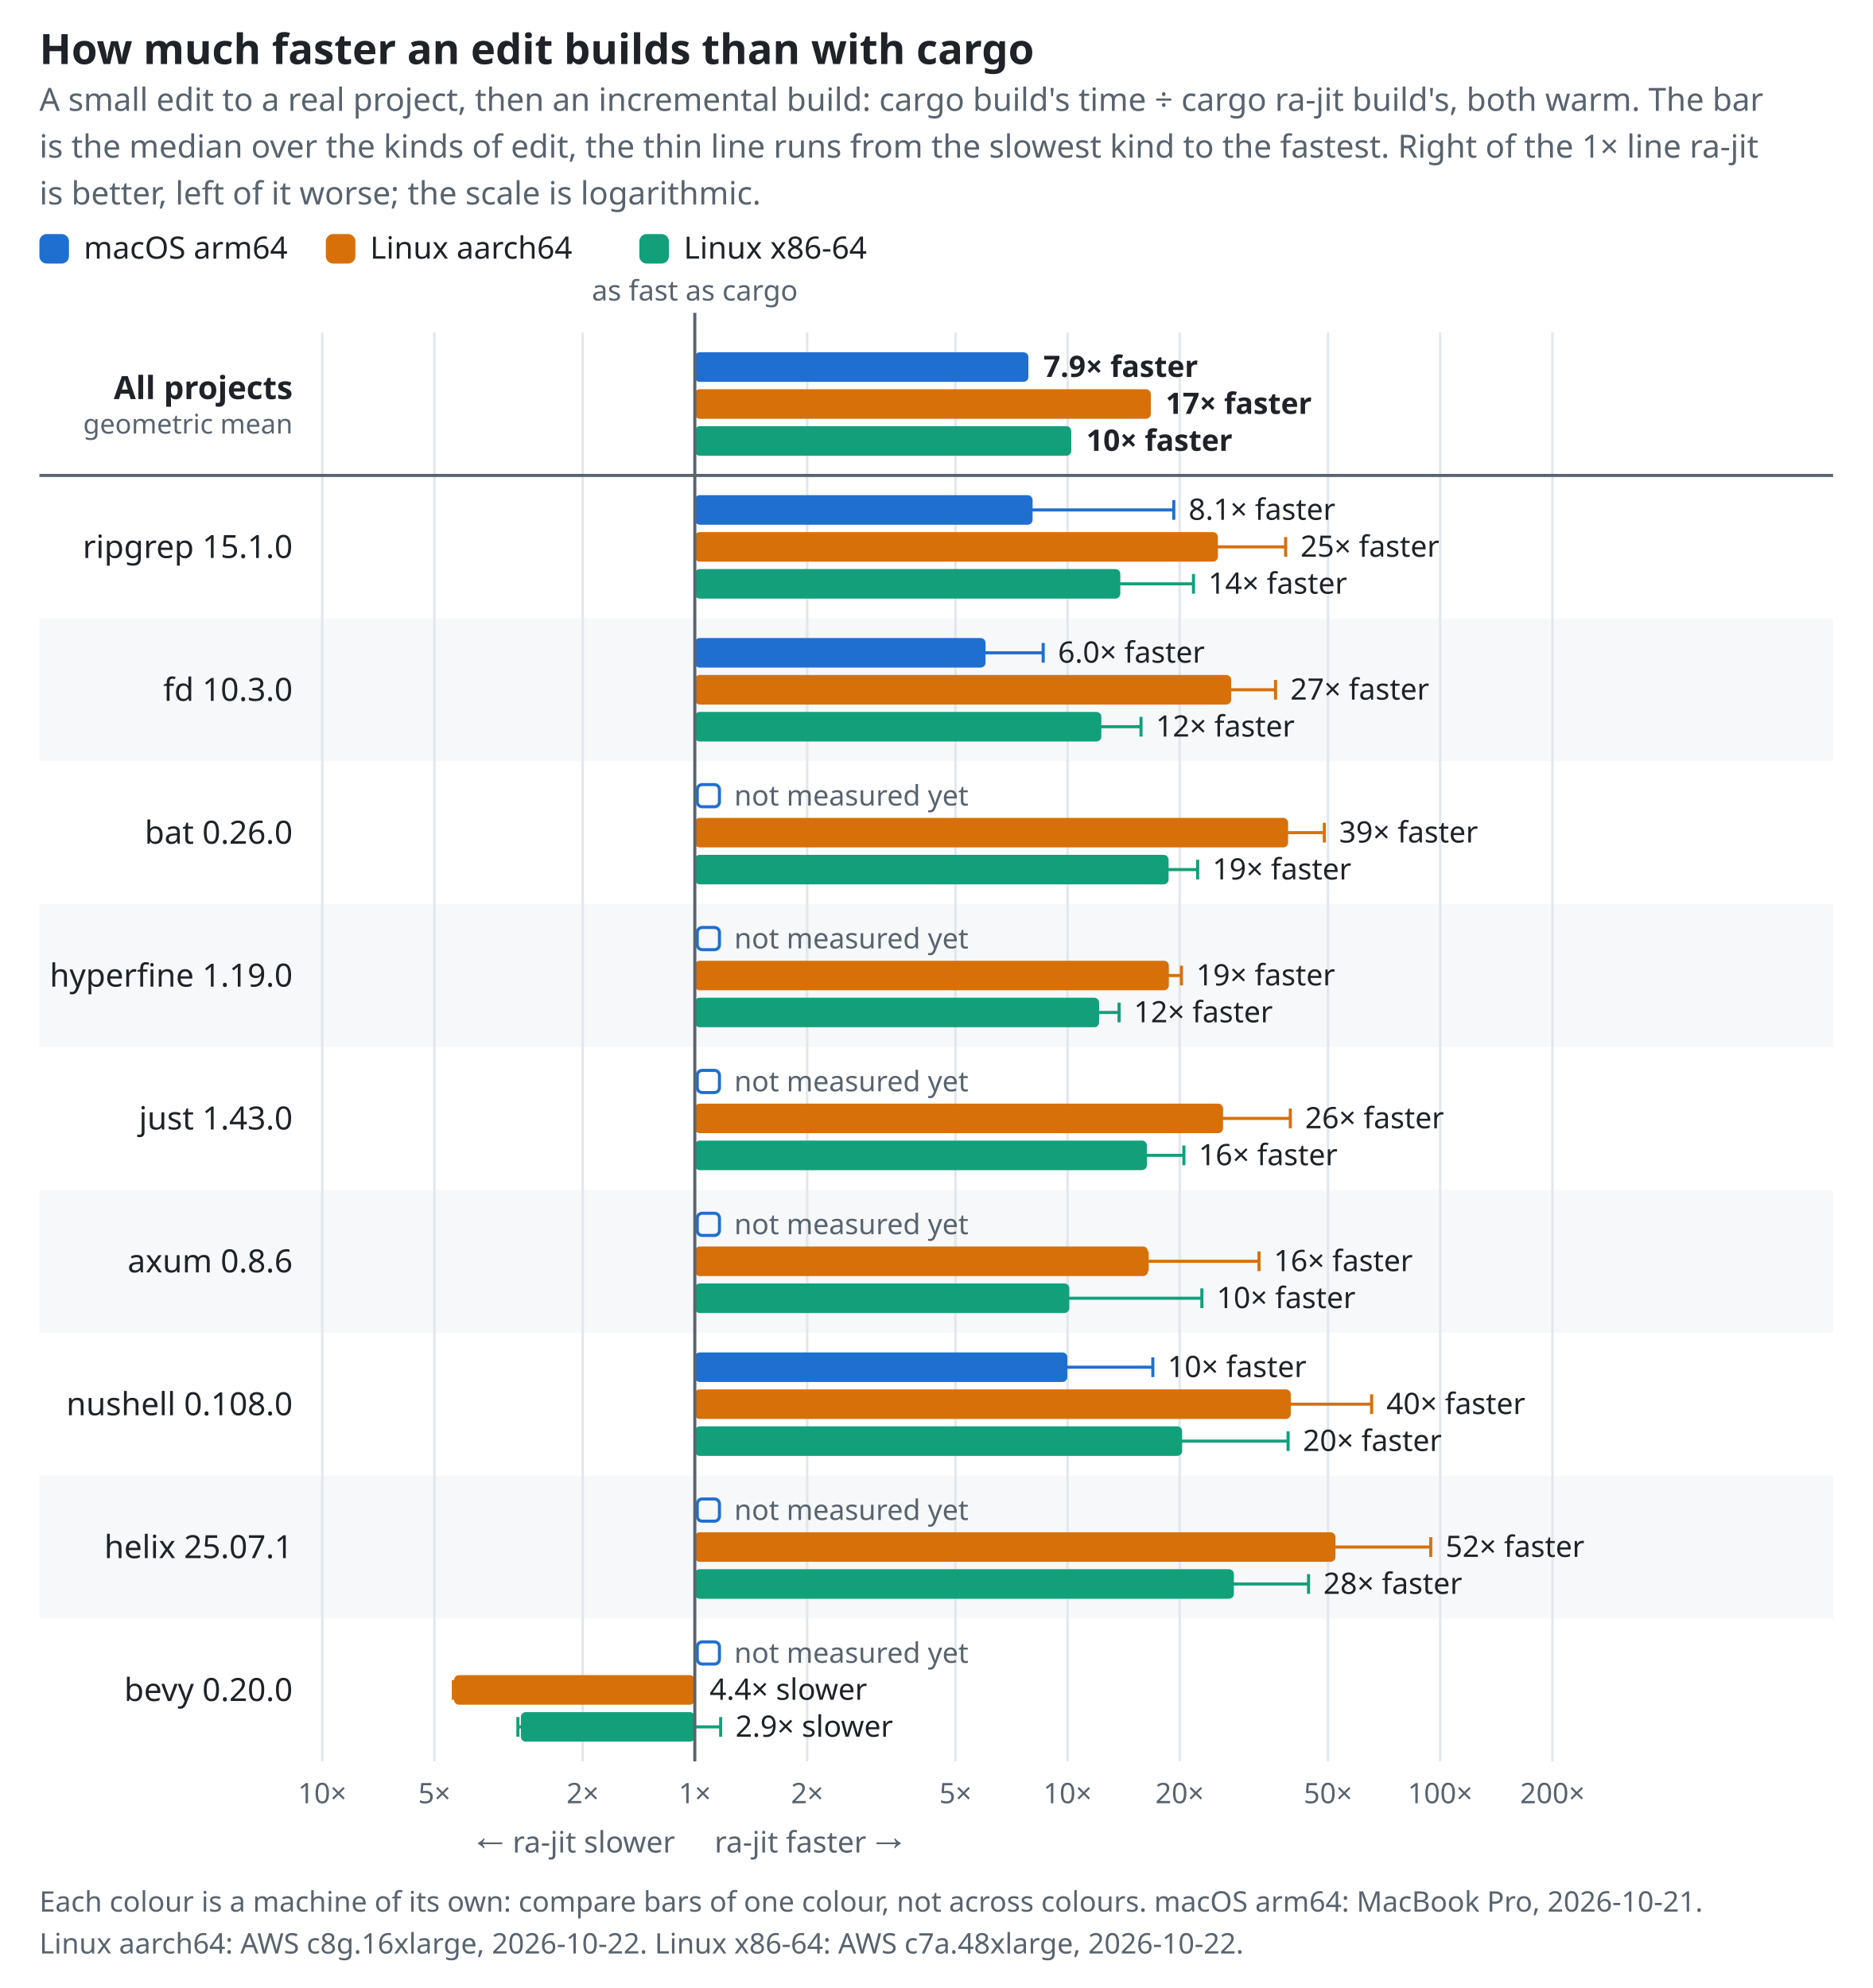
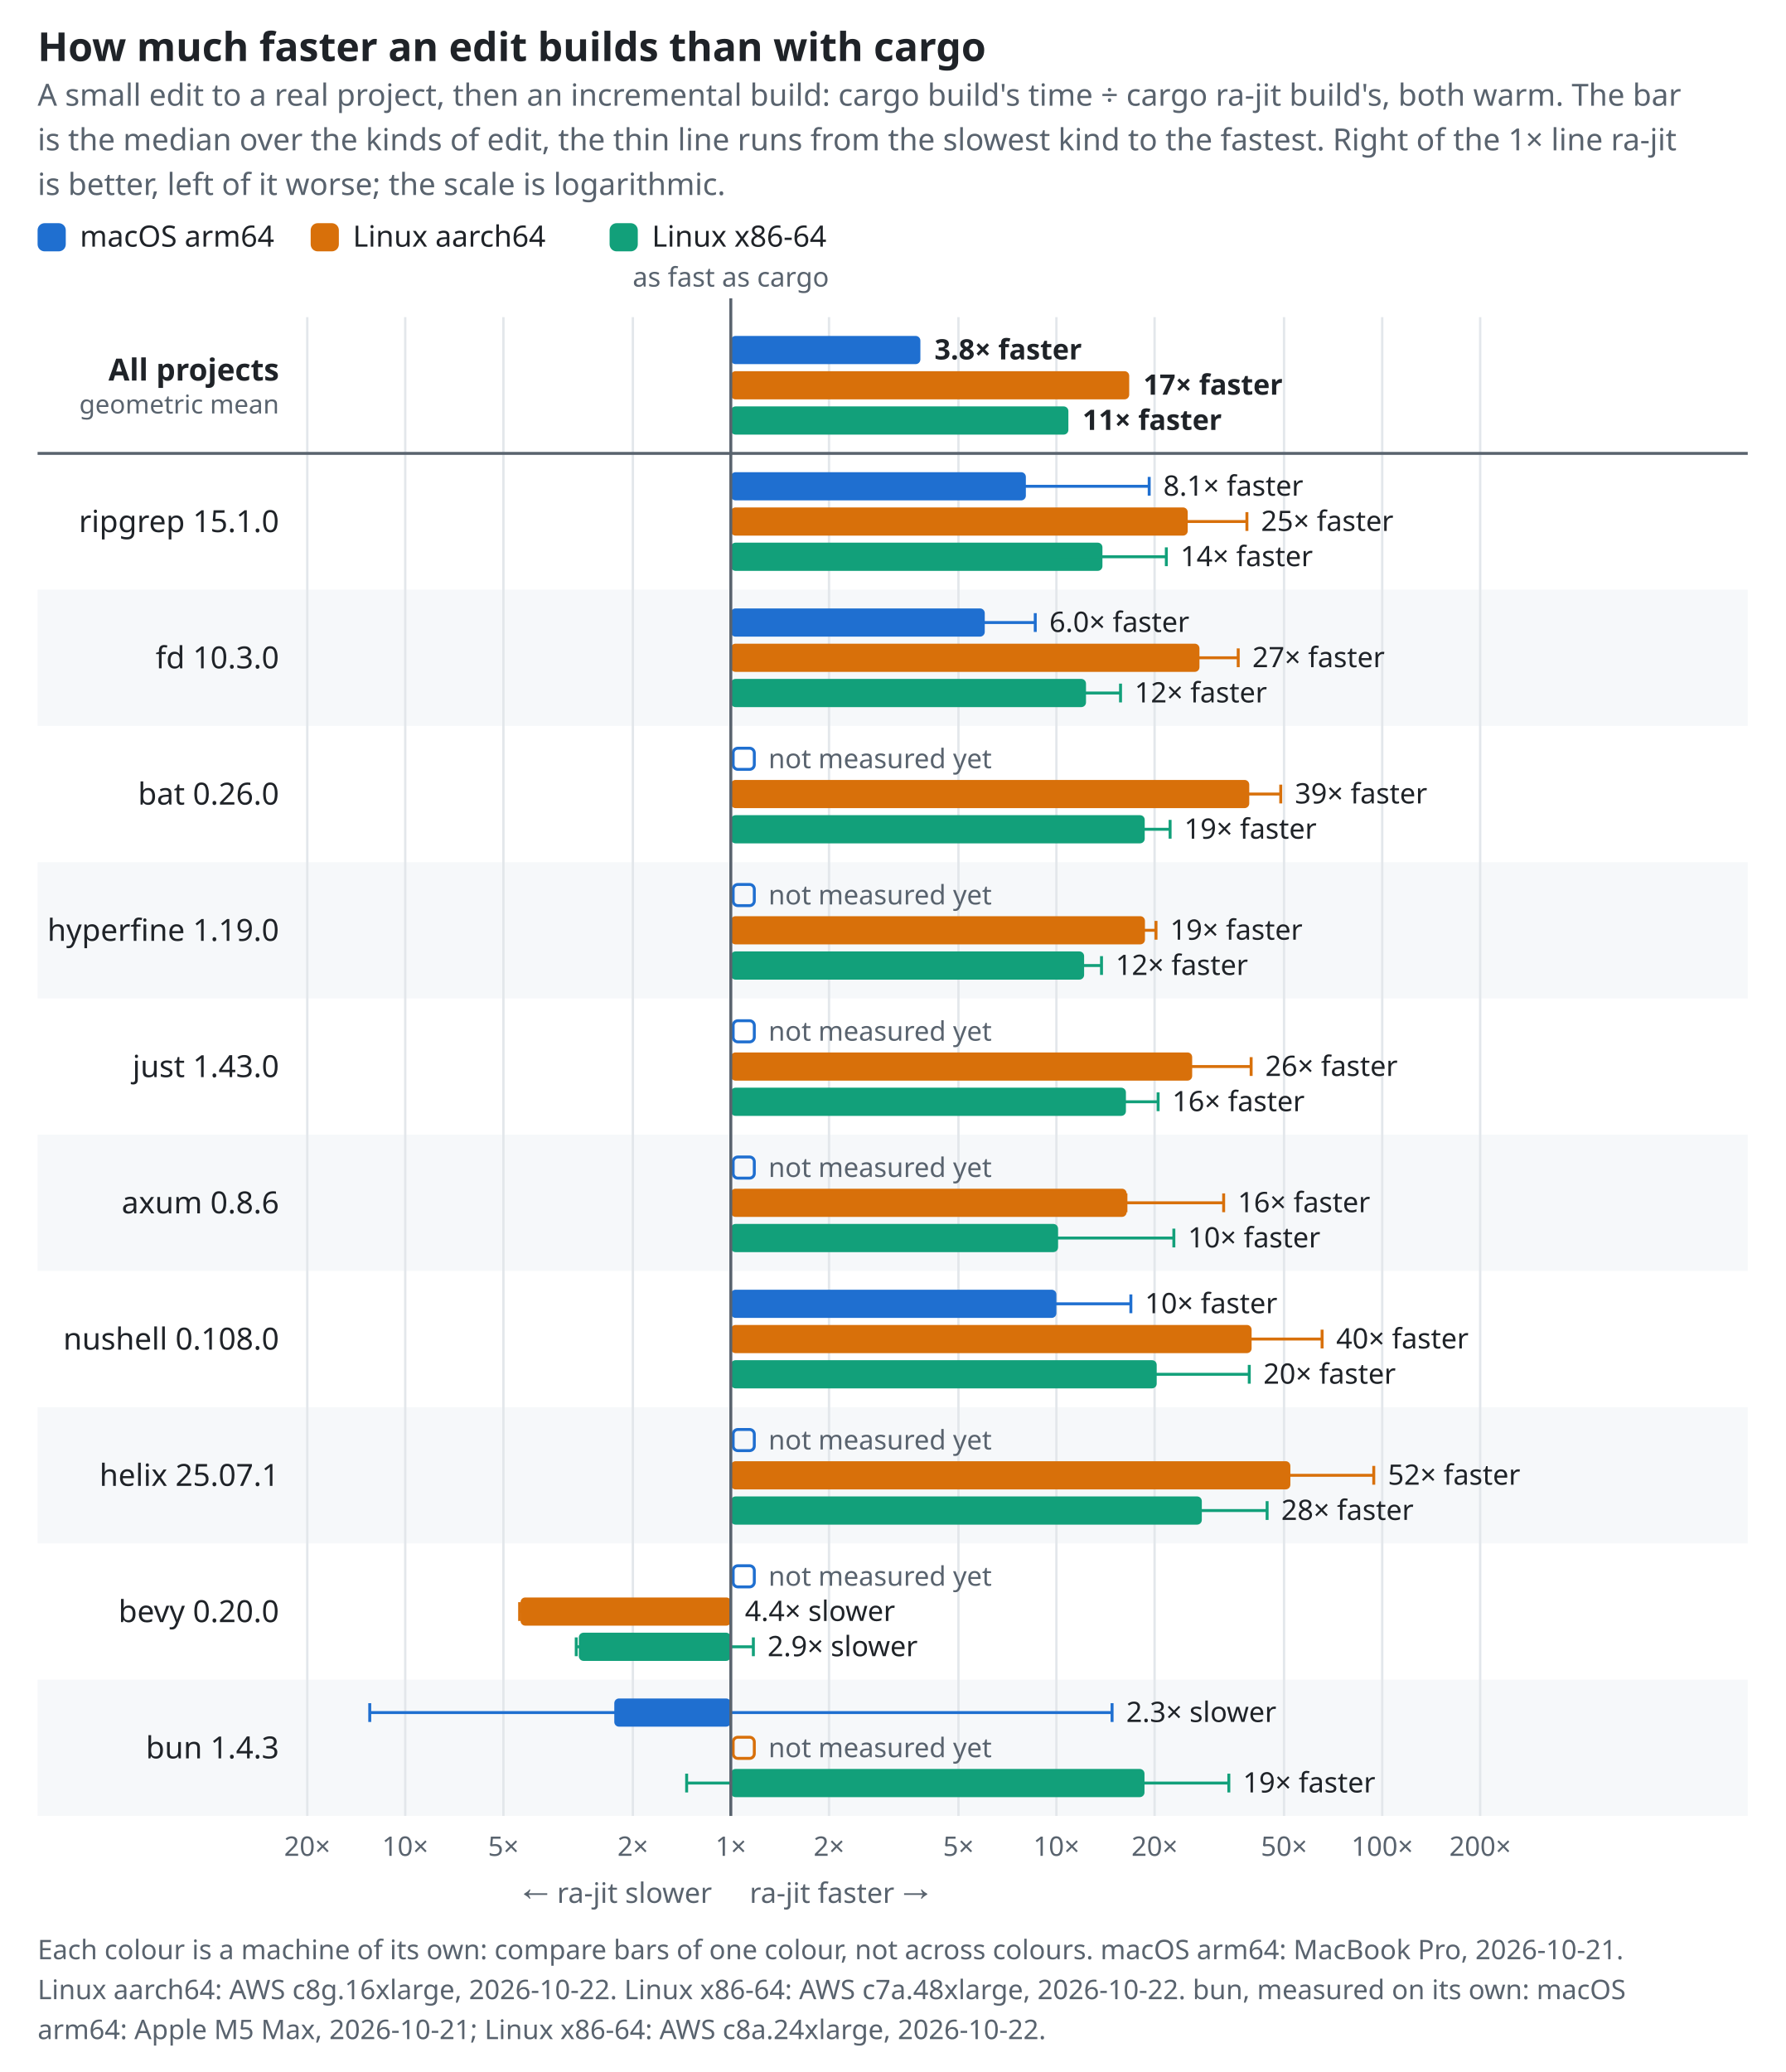
- <svg xmlns="http://www.w3.org/2000/svg" width="760" height="807" viewBox="0 0 760 807" role="img" aria-label="How much faster an edit builds than with cargo">
+ <svg xmlns="http://www.w3.org/2000/svg" width="760" height="882" viewBox="0 0 760 882" role="img" aria-label="How much faster an edit builds than with cargo">
  <style>text{font-family:-apple-system, BlinkMacSystemFont, 'Segoe UI', 'Noto Sans', Helvetica, Arial, sans-serif;fill:#1f2328}.d{fill:#59636e}.b{font-weight:600}.v{font-variant-numeric:tabular-nums}.g{stroke:#e3e7eb}.r{stroke:#59636e;stroke-width:1.25}.z{fill:#f6f8fa}.o{fill:none;stroke-width:1.25}.p0{fill:#1f6fd0}.w0{stroke:#1f6fd0}.p1{fill:#d8700a}.w1{stroke:#d8700a}.p2{fill:#12a07a}.w2{stroke:#12a07a}</style>
  <text x="16" y="26" font-size="17" class="b">How much faster an edit builds than with cargo</text>
  <text x="16" y="45" font-size="13" class="d">A small edit to a real project, then an incremental build: cargo build's time ÷ cargo ra-jit build's, both warm. The bar</text>
  <text x="16" y="64" font-size="13" class="d">is the median over the kinds of edit, the thin line runs from the slowest kind to the fastest. Right of the 1× line ra-jit</text>
  <text x="16" y="83" font-size="13" class="d">is better, left of it worse; the scale is logarithmic.</text>
  <rect x="16" y="95" width="12" height="12" rx="3" class="p0" />
  <text x="34" y="105" font-size="12.5">macOS arm64</text>
  <rect x="132.25" y="95" width="12" height="12" rx="3" class="p1" />
  <text x="150.2" y="105" font-size="12.5">Linux aarch64</text>
  <rect x="259.5" y="95" width="12" height="12" rx="3" class="p2" />
  <text x="277.5" y="105" font-size="12.5">Linux x86-64</text>
+   <rect x="16" y="715" width="728" height="58" class="z" />
  <rect x="16" y="599" width="728" height="58" class="z" />
  <rect x="16" y="483" width="728" height="58" class="z" />
  <rect x="16" y="367" width="728" height="58" class="z" />
  <rect x="16" y="251" width="728" height="58" class="z" />
-   <line x1="130.8" y1="135" x2="130.8" y2="715" class="g" />
-   <line x1="176.3" y1="135" x2="176.3" y2="715" class="g" />
-   <line x1="236.5" y1="135" x2="236.5" y2="715" class="g" />
-   <line x1="282" y1="135" x2="282" y2="715" class="g" />
-   <line x1="327.6" y1="135" x2="327.6" y2="715" class="g" />
-   <line x1="387.8" y1="135" x2="387.8" y2="715" class="g" />
-   <line x1="433.3" y1="135" x2="433.3" y2="715" class="g" />
-   <line x1="478.8" y1="135" x2="478.8" y2="715" class="g" />
-   <line x1="539" y1="135" x2="539" y2="715" class="g" />
-   <line x1="584.5" y1="135" x2="584.5" y2="715" class="g" />
-   <line x1="630.1" y1="135" x2="630.1" y2="715" class="g" />
+   <line x1="130.8" y1="135" x2="130.8" y2="773" class="g" />
+   <line x1="172.5" y1="135" x2="172.5" y2="773" class="g" />
+   <line x1="214.3" y1="135" x2="214.3" y2="773" class="g" />
+   <line x1="269.4" y1="135" x2="269.4" y2="773" class="g" />
+   <line x1="311.1" y1="135" x2="311.1" y2="773" class="g" />
+   <line x1="352.9" y1="135" x2="352.9" y2="773" class="g" />
+   <line x1="408" y1="135" x2="408" y2="773" class="g" />
+   <line x1="449.7" y1="135" x2="449.7" y2="773" class="g" />
+   <line x1="491.5" y1="135" x2="491.5" y2="773" class="g" />
+   <line x1="546.6" y1="135" x2="546.6" y2="773" class="g" />
+   <line x1="588.4" y1="135" x2="588.4" y2="773" class="g" />
+   <line x1="630.1" y1="135" x2="630.1" y2="773" class="g" />
  <line x1="16" y1="193" x2="744" y2="193" class="r" />
-   <rect x="282" y="143" width="135.4" height="12" rx="2" class="p0" />
-   <rect x="282" y="158" width="185.1" height="12" rx="2" class="p1" />
-   <rect x="282" y="173" width="152.8" height="12" rx="2" class="p2" />
-   <rect x="282" y="201" width="137.1" height="12" rx="2" class="p0" />
-   <path d="M384.1 207H476.4M384.1 203v8M476.4 203v8" class="o w0" />
-   <rect x="282" y="216" width="212.3" height="12" rx="2" class="p1" />
-   <path d="M466.2 222H521.8M466.2 218v8M521.8 218v8" class="o w1" />
-   <rect x="282" y="231" width="172.7" height="12" rx="2" class="p2" />
-   <path d="M432.3 237H484.4M432.3 233v8M484.4 233v8" class="o w2" />
-   <rect x="282" y="259" width="118" height="12" rx="2" class="p0" />
-   <path d="M395.8 265H423.4M395.8 261v8M423.4 261v8" class="o w0" />
-   <rect x="282" y="274" width="217.7" height="12" rx="2" class="p1" />
-   <path d="M481.9 280H517.7M481.9 276v8M517.7 276v8" class="o w1" />
-   <rect x="282" y="289" width="165" height="12" rx="2" class="p2" />
-   <path d="M433.2 295H463.1M433.2 291v8M463.1 291v8" class="o w2" />
-   <rect x="283" y="318.5" width="9" height="9" rx="2" class="o w0" />
-   <rect x="282" y="332" width="240.8" height="12" rx="2" class="p1" />
-   <path d="M501.1 338H537.5M501.1 334v8M537.5 334v8" class="o w1" />
-   <rect x="282" y="347" width="192.3" height="12" rx="2" class="p2" />
-   <path d="M440.8 353H486.1M440.8 349v8M486.1 349v8" class="o w2" />
-   <rect x="283" y="376.5" width="9" height="9" rx="2" class="o w0" />
-   <rect x="282" y="390" width="192.4" height="12" rx="2" class="p1" />
-   <path d="M427.7 396H479.5M427.7 392v8M479.5 392v8" class="o w1" />
-   <rect x="282" y="405" width="164.1" height="12" rx="2" class="p2" />
-   <path d="M408 411H454.2M408 407v8M454.2 407v8" class="o w2" />
-   <rect x="283" y="434.5" width="9" height="9" rx="2" class="o w0" />
-   <rect x="282" y="448" width="214.4" height="12" rx="2" class="p1" />
-   <path d="M484.3 454H523.7M484.3 450v8M523.7 450v8" class="o w1" />
-   <rect x="282" y="463" width="183.5" height="12" rx="2" class="p2" />
-   <path d="M448.7 469H480.5M448.7 465v8M480.5 465v8" class="o w2" />
-   <rect x="283" y="492.5" width="9" height="9" rx="2" class="o w0" />
-   <rect x="282" y="506" width="183.9" height="12" rx="2" class="p1" />
-   <path d="M465.6 512H511M465.6 508v8M511 508v8" class="o w1" />
-   <rect x="282" y="521" width="152" height="12" rx="2" class="p2" />
-   <path d="M433.1 527H487.8M433.1 523v8M487.8 523v8" class="o w2" />
-   <rect x="282" y="549" width="151.2" height="12" rx="2" class="p0" />
-   <path d="M373 555H467.9M373 551v8M467.9 551v8" class="o w0" />
-   <rect x="282" y="564" width="241.9" height="12" rx="2" class="p1" />
-   <path d="M493.1 570H556.7M493.1 566v8M556.7 566v8" class="o w1" />
-   <rect x="282" y="579" width="197.8" height="12" rx="2" class="p2" />
-   <path d="M400.2 585H522.8M400.2 581v8M522.8 581v8" class="o w2" />
-   <rect x="283" y="608.5" width="9" height="9" rx="2" class="o w0" />
-   <rect x="282" y="622" width="260" height="12" rx="2" class="p1" />
-   <path d="M510.7 628H580.7M510.7 624v8M580.7 624v8" class="o w1" />
-   <rect x="282" y="637" width="218.8" height="12" rx="2" class="p2" />
-   <path d="M458.8 643H531.1M458.8 639v8M531.1 639v8" class="o w2" />
-   <rect x="283" y="666.5" width="9" height="9" rx="2" class="o w0" />
-   <rect x="184.3" y="680" width="97.7" height="12" rx="2" class="p1" />
-   <path d="M184 686H206.7M184 682v8M206.7 682v8" class="o w1" />
-   <rect x="211.4" y="695" width="70.6" height="12" rx="2" class="p2" />
-   <path d="M210.2 701H292.5M210.2 697v8M292.5 697v8" class="o w2" />
-   <line x1="282" y1="127" x2="282" y2="715" class="r" />
-   <text x="130.8" y="732" font-size="11.5" text-anchor="middle" class="d v">10×</text>
-   <text x="176.3" y="732" font-size="11.5" text-anchor="middle" class="d v">5×</text>
-   <text x="236.5" y="732" font-size="11.5" text-anchor="middle" class="d v">2×</text>
-   <text x="282" y="732" font-size="11.5" text-anchor="middle" class="d v">1×</text>
-   <text x="327.6" y="732" font-size="11.5" text-anchor="middle" class="d v">2×</text>
-   <text x="387.8" y="732" font-size="11.5" text-anchor="middle" class="d v">5×</text>
-   <text x="433.3" y="732" font-size="11.5" text-anchor="middle" class="d v">10×</text>
-   <text x="478.8" y="732" font-size="11.5" text-anchor="middle" class="d v">20×</text>
-   <text x="539" y="732" font-size="11.5" text-anchor="middle" class="d v">50×</text>
-   <text x="584.5" y="732" font-size="11.5" text-anchor="middle" class="d v">100×</text>
-   <text x="630.1" y="732" font-size="11.5" text-anchor="middle" class="d v">200×</text>
+   <rect x="311.1" y="143" width="80.7" height="12" rx="2" class="p0" />
+   <rect x="311.1" y="158" width="169.6" height="12" rx="2" class="p1" />
+   <rect x="311.1" y="173" width="143.7" height="12" rx="2" class="p2" />
+   <rect x="311.1" y="201" width="125.6" height="12" rx="2" class="p0" />
+   <path d="M404.7 207H489.2M404.7 203v8M489.2 203v8" class="o w0" />
+   <rect x="311.1" y="216" width="194.5" height="12" rx="2" class="p1" />
+   <path d="M479.9 222H530.8M479.9 218v8M530.8 218v8" class="o w1" />
+   <rect x="311.1" y="231" width="158.2" height="12" rx="2" class="p2" />
+   <path d="M448.8 237H496.5M448.8 233v8M496.5 233v8" class="o w2" />
+   <rect x="311.1" y="259" width="108.1" height="12" rx="2" class="p0" />
+   <path d="M415.4 265H440.7M415.4 261v8M440.7 261v8" class="o w0" />
+   <rect x="311.1" y="274" width="199.5" height="12" rx="2" class="p1" />
+   <path d="M494.3 280H527.1M494.3 276v8M527.1 276v8" class="o w1" />
+   <rect x="311.1" y="289" width="151.2" height="12" rx="2" class="p2" />
+   <path d="M449.7 295H477M449.7 291v8M477 291v8" class="o w2" />
+   <rect x="312.1" y="318.5" width="9" height="9" rx="2" class="o w0" />
+   <rect x="311.1" y="332" width="220.7" height="12" rx="2" class="p1" />
+   <path d="M511.9 338H545.2M511.9 334v8M545.2 334v8" class="o w1" />
+   <rect x="311.1" y="347" width="176.2" height="12" rx="2" class="p2" />
+   <path d="M456.7 353H498.1M456.7 349v8M498.1 349v8" class="o w2" />
+   <rect x="312.1" y="376.5" width="9" height="9" rx="2" class="o w0" />
+   <rect x="311.1" y="390" width="176.3" height="12" rx="2" class="p1" />
+   <path d="M444.6 396H492.1M444.6 392v8M492.1 392v8" class="o w1" />
+   <rect x="311.1" y="405" width="150.4" height="12" rx="2" class="p2" />
+   <path d="M426.6 411H468.9M426.6 407v8M468.9 407v8" class="o w2" />
+   <rect x="312.1" y="434.5" width="9" height="9" rx="2" class="o w0" />
+   <rect x="311.1" y="448" width="196.4" height="12" rx="2" class="p1" />
+   <path d="M496.5 454H532.6M496.5 450v8M532.6 450v8" class="o w1" />
+   <rect x="311.1" y="463" width="168.2" height="12" rx="2" class="p2" />
+   <path d="M463.8 469H493M463.8 465v8M493 465v8" class="o w2" />
+   <rect x="312.1" y="492.5" width="9" height="9" rx="2" class="o w0" />
+   <rect x="311.1" y="506" width="168.5" height="12" rx="2" class="p1" />
+   <path d="M479.3 512H520.9M479.3 508v8M520.9 508v8" class="o w1" />
+   <rect x="311.1" y="521" width="139.3" height="12" rx="2" class="p2" />
+   <path d="M449.6 527H499.7M449.6 523v8M499.7 523v8" class="o w2" />
+   <rect x="311.1" y="549" width="138.6" height="12" rx="2" class="p0" />
+   <path d="M394.5 555H481.4M394.5 551v8M481.4 551v8" class="o w0" />
+   <rect x="311.1" y="564" width="221.7" height="12" rx="2" class="p1" />
+   <path d="M504.6 570H562.8M504.6 566v8M562.8 566v8" class="o w1" />
+   <rect x="311.1" y="579" width="181.3" height="12" rx="2" class="p2" />
+   <path d="M419.4 585H531.8M419.4 581v8M531.8 581v8" class="o w2" />
+   <rect x="312.1" y="608.5" width="9" height="9" rx="2" class="o w0" />
+   <rect x="311.1" y="622" width="238.2" height="12" rx="2" class="p1" />
+   <path d="M520.7 628H584.8M520.7 624v8M584.8 624v8" class="o w1" />
+   <rect x="311.1" y="637" width="200.5" height="12" rx="2" class="p2" />
+   <path d="M473.1 643H539.4M473.1 639v8M539.4 639v8" class="o w2" />
+   <rect x="312.1" y="666.5" width="9" height="9" rx="2" class="o w0" />
+   <rect x="221.6" y="680" width="89.6" height="12" rx="2" class="p1" />
+   <path d="M221.2 686H242.1M221.2 682v8M242.1 682v8" class="o w1" />
+   <rect x="246.4" y="695" width="64.7" height="12" rx="2" class="p2" />
+   <path d="M245.3 701H320.7M245.3 697v8M320.7 697v8" class="o w2" />
+   <rect x="261.5" y="723" width="49.6" height="12" rx="2" class="p0" />
+   <path d="M157.4 729H473.4M157.4 725v8M473.4 725v8" class="o w0" />
+   <rect x="312.1" y="739.5" width="9" height="9" rx="2" class="o w1" />
+   <rect x="311.1" y="753" width="176.1" height="12" rx="2" class="p2" />
+   <path d="M292.3 759H523.1M292.3 755v8M523.1 755v8" class="o w2" />
+   <line x1="311.1" y1="127" x2="311.1" y2="773" class="r" />
+   <text x="130.8" y="790" font-size="11.5" text-anchor="middle" class="d v">20×</text>
+   <text x="172.5" y="790" font-size="11.5" text-anchor="middle" class="d v">10×</text>
+   <text x="214.3" y="790" font-size="11.5" text-anchor="middle" class="d v">5×</text>
+   <text x="269.4" y="790" font-size="11.5" text-anchor="middle" class="d v">2×</text>
+   <text x="311.1" y="790" font-size="11.5" text-anchor="middle" class="d v">1×</text>
+   <text x="352.9" y="790" font-size="11.5" text-anchor="middle" class="d v">2×</text>
+   <text x="408" y="790" font-size="11.5" text-anchor="middle" class="d v">5×</text>
+   <text x="449.7" y="790" font-size="11.5" text-anchor="middle" class="d v">10×</text>
+   <text x="491.5" y="790" font-size="11.5" text-anchor="middle" class="d v">20×</text>
+   <text x="546.6" y="790" font-size="11.5" text-anchor="middle" class="d v">50×</text>
+   <text x="588.4" y="790" font-size="11.5" text-anchor="middle" class="d v">100×</text>
+   <text x="630.1" y="790" font-size="11.5" text-anchor="middle" class="d v">200×</text>
  <text x="118.8" y="162" font-size="13" text-anchor="end" class="b">All projects</text>
  <text x="118.8" y="176" font-size="11" text-anchor="end" class="d">geometric mean</text>
-   <text x="423.5" y="153" font-size="12" class="v b">7.9× faster</text>
-   <text x="473.1" y="168" font-size="12" class="v b">17× faster</text>
-   <text x="440.9" y="183" font-size="12" class="v b">10× faster</text>
+   <text x="397.8" y="153" font-size="12" class="v b">3.8× faster</text>
+   <text x="486.7" y="168" font-size="12" class="v b">17× faster</text>
+   <text x="460.8" y="183" font-size="12" class="v b">11× faster</text>
  <text x="118.8" y="226.5" font-size="13" text-anchor="end">ripgrep 15.1.0</text>
-   <text x="482.4" y="211" font-size="12" class="v">8.1× faster</text>
-   <text x="527.8" y="226" font-size="12" class="v">25× faster</text>
-   <text x="490.4" y="241" font-size="12" class="v">14× faster</text>
+   <text x="495.2" y="211" font-size="12" class="v">8.1× faster</text>
+   <text x="536.8" y="226" font-size="12" class="v">25× faster</text>
+   <text x="502.5" y="241" font-size="12" class="v">14× faster</text>
  <text x="118.8" y="284.5" font-size="13" text-anchor="end">fd 10.3.0</text>
-   <text x="429.4" y="269" font-size="12" class="v">6.0× faster</text>
-   <text x="523.7" y="284" font-size="12" class="v">27× faster</text>
-   <text x="469.1" y="299" font-size="12" class="v">12× faster</text>
+   <text x="446.7" y="269" font-size="12" class="v">6.0× faster</text>
+   <text x="533.1" y="284" font-size="12" class="v">27× faster</text>
+   <text x="483" y="299" font-size="12" class="v">12× faster</text>
  <text x="118.8" y="342.5" font-size="13" text-anchor="end">bat 0.26.0</text>
-   <text x="298" y="327" font-size="11.5" class="d">not measured yet</text>
-   <text x="543.5" y="342" font-size="12" class="v">39× faster</text>
-   <text x="492.1" y="357" font-size="12" class="v">19× faster</text>
+   <text x="327.1" y="327" font-size="11.5" class="d">not measured yet</text>
+   <text x="551.2" y="342" font-size="12" class="v">39× faster</text>
+   <text x="504.1" y="357" font-size="12" class="v">19× faster</text>
  <text x="118.8" y="400.5" font-size="13" text-anchor="end">hyperfine 1.19.0</text>
-   <text x="298" y="385" font-size="11.5" class="d">not measured yet</text>
-   <text x="485.5" y="400" font-size="12" class="v">19× faster</text>
-   <text x="460.2" y="415" font-size="12" class="v">12× faster</text>
+   <text x="327.1" y="385" font-size="11.5" class="d">not measured yet</text>
+   <text x="498.1" y="400" font-size="12" class="v">19× faster</text>
+   <text x="474.9" y="415" font-size="12" class="v">12× faster</text>
  <text x="118.8" y="458.5" font-size="13" text-anchor="end">just 1.43.0</text>
-   <text x="298" y="443" font-size="11.5" class="d">not measured yet</text>
-   <text x="529.7" y="458" font-size="12" class="v">26× faster</text>
-   <text x="486.5" y="473" font-size="12" class="v">16× faster</text>
+   <text x="327.1" y="443" font-size="11.5" class="d">not measured yet</text>
+   <text x="538.6" y="458" font-size="12" class="v">26× faster</text>
+   <text x="499" y="473" font-size="12" class="v">16× faster</text>
  <text x="118.8" y="516.5" font-size="13" text-anchor="end">axum 0.8.6</text>
-   <text x="298" y="501" font-size="11.5" class="d">not measured yet</text>
-   <text x="517" y="516" font-size="12" class="v">16× faster</text>
-   <text x="493.8" y="531" font-size="12" class="v">10× faster</text>
+   <text x="327.1" y="501" font-size="11.5" class="d">not measured yet</text>
+   <text x="526.9" y="516" font-size="12" class="v">16× faster</text>
+   <text x="505.7" y="531" font-size="12" class="v">10× faster</text>
  <text x="118.8" y="574.5" font-size="13" text-anchor="end">nushell 0.108.0</text>
-   <text x="473.9" y="559" font-size="12" class="v">10× faster</text>
-   <text x="562.7" y="574" font-size="12" class="v">40× faster</text>
-   <text x="528.8" y="589" font-size="12" class="v">20× faster</text>
+   <text x="487.4" y="559" font-size="12" class="v">10× faster</text>
+   <text x="568.8" y="574" font-size="12" class="v">40× faster</text>
+   <text x="537.8" y="589" font-size="12" class="v">20× faster</text>
  <text x="118.8" y="632.5" font-size="13" text-anchor="end">helix 25.07.1</text>
-   <text x="298" y="617" font-size="11.5" class="d">not measured yet</text>
-   <text x="586.7" y="632" font-size="12" class="v">52× faster</text>
-   <text x="537.1" y="647" font-size="12" class="v">28× faster</text>
+   <text x="327.1" y="617" font-size="11.5" class="d">not measured yet</text>
+   <text x="590.8" y="632" font-size="12" class="v">52× faster</text>
+   <text x="545.4" y="647" font-size="12" class="v">28× faster</text>
  <text x="118.8" y="690.5" font-size="13" text-anchor="end">bevy 0.20.0</text>
-   <text x="298" y="675" font-size="11.5" class="d">not measured yet</text>
-   <text x="288" y="690" font-size="12" class="v">4.4× slower</text>
-   <text x="298.5" y="705" font-size="12" class="v">2.9× slower</text>
-   <text x="282" y="122" font-size="11.5" text-anchor="middle" class="d">as fast as cargo</text>
-   <text x="274" y="752" font-size="12" text-anchor="end" class="d">← ra-jit slower</text>
-   <text x="290" y="752" font-size="12" class="d">ra-jit faster →</text>
-   <text x="16" y="776" font-size="11.5" class="d">Each colour is a machine of its own: compare bars of one colour, not across colours. macOS arm64: MacBook Pro, 2026-10-21.</text>
-   <text x="16" y="793" font-size="11.5" class="d">Linux aarch64: AWS c8g.16xlarge, 2026-10-22. Linux x86-64: AWS c7a.48xlarge, 2026-10-22.</text>
+   <text x="327.1" y="675" font-size="11.5" class="d">not measured yet</text>
+   <text x="317.1" y="690" font-size="12" class="v">4.4× slower</text>
+   <text x="326.7" y="705" font-size="12" class="v">2.9× slower</text>
+   <text x="118.8" y="748.5" font-size="13" text-anchor="end">bun 1.4.3</text>
+   <text x="479.4" y="733" font-size="12" class="v">2.3× slower</text>
+   <text x="327.1" y="748" font-size="11.5" class="d">not measured yet</text>
+   <text x="529.1" y="763" font-size="12" class="v">19× faster</text>
+   <text x="311.1" y="122" font-size="11.5" text-anchor="middle" class="d">as fast as cargo</text>
+   <text x="303.1" y="810" font-size="12" text-anchor="end" class="d">← ra-jit slower</text>
+   <text x="319.1" y="810" font-size="12" class="d">ra-jit faster →</text>
+   <text x="16" y="834" font-size="11.5" class="d">Each colour is a machine of its own: compare bars of one colour, not across colours. macOS arm64: MacBook Pro, 2026-10-21.</text>
+   <text x="16" y="851" font-size="11.5" class="d">Linux aarch64: AWS c8g.16xlarge, 2026-10-22. Linux x86-64: AWS c7a.48xlarge, 2026-10-22. bun, measured on its own: macOS</text>
+   <text x="16" y="868" font-size="11.5" class="d">arm64: Apple M5 Max, 2026-10-21; Linux x86-64: AWS c8a.24xlarge, 2026-10-22.</text>
</svg>
